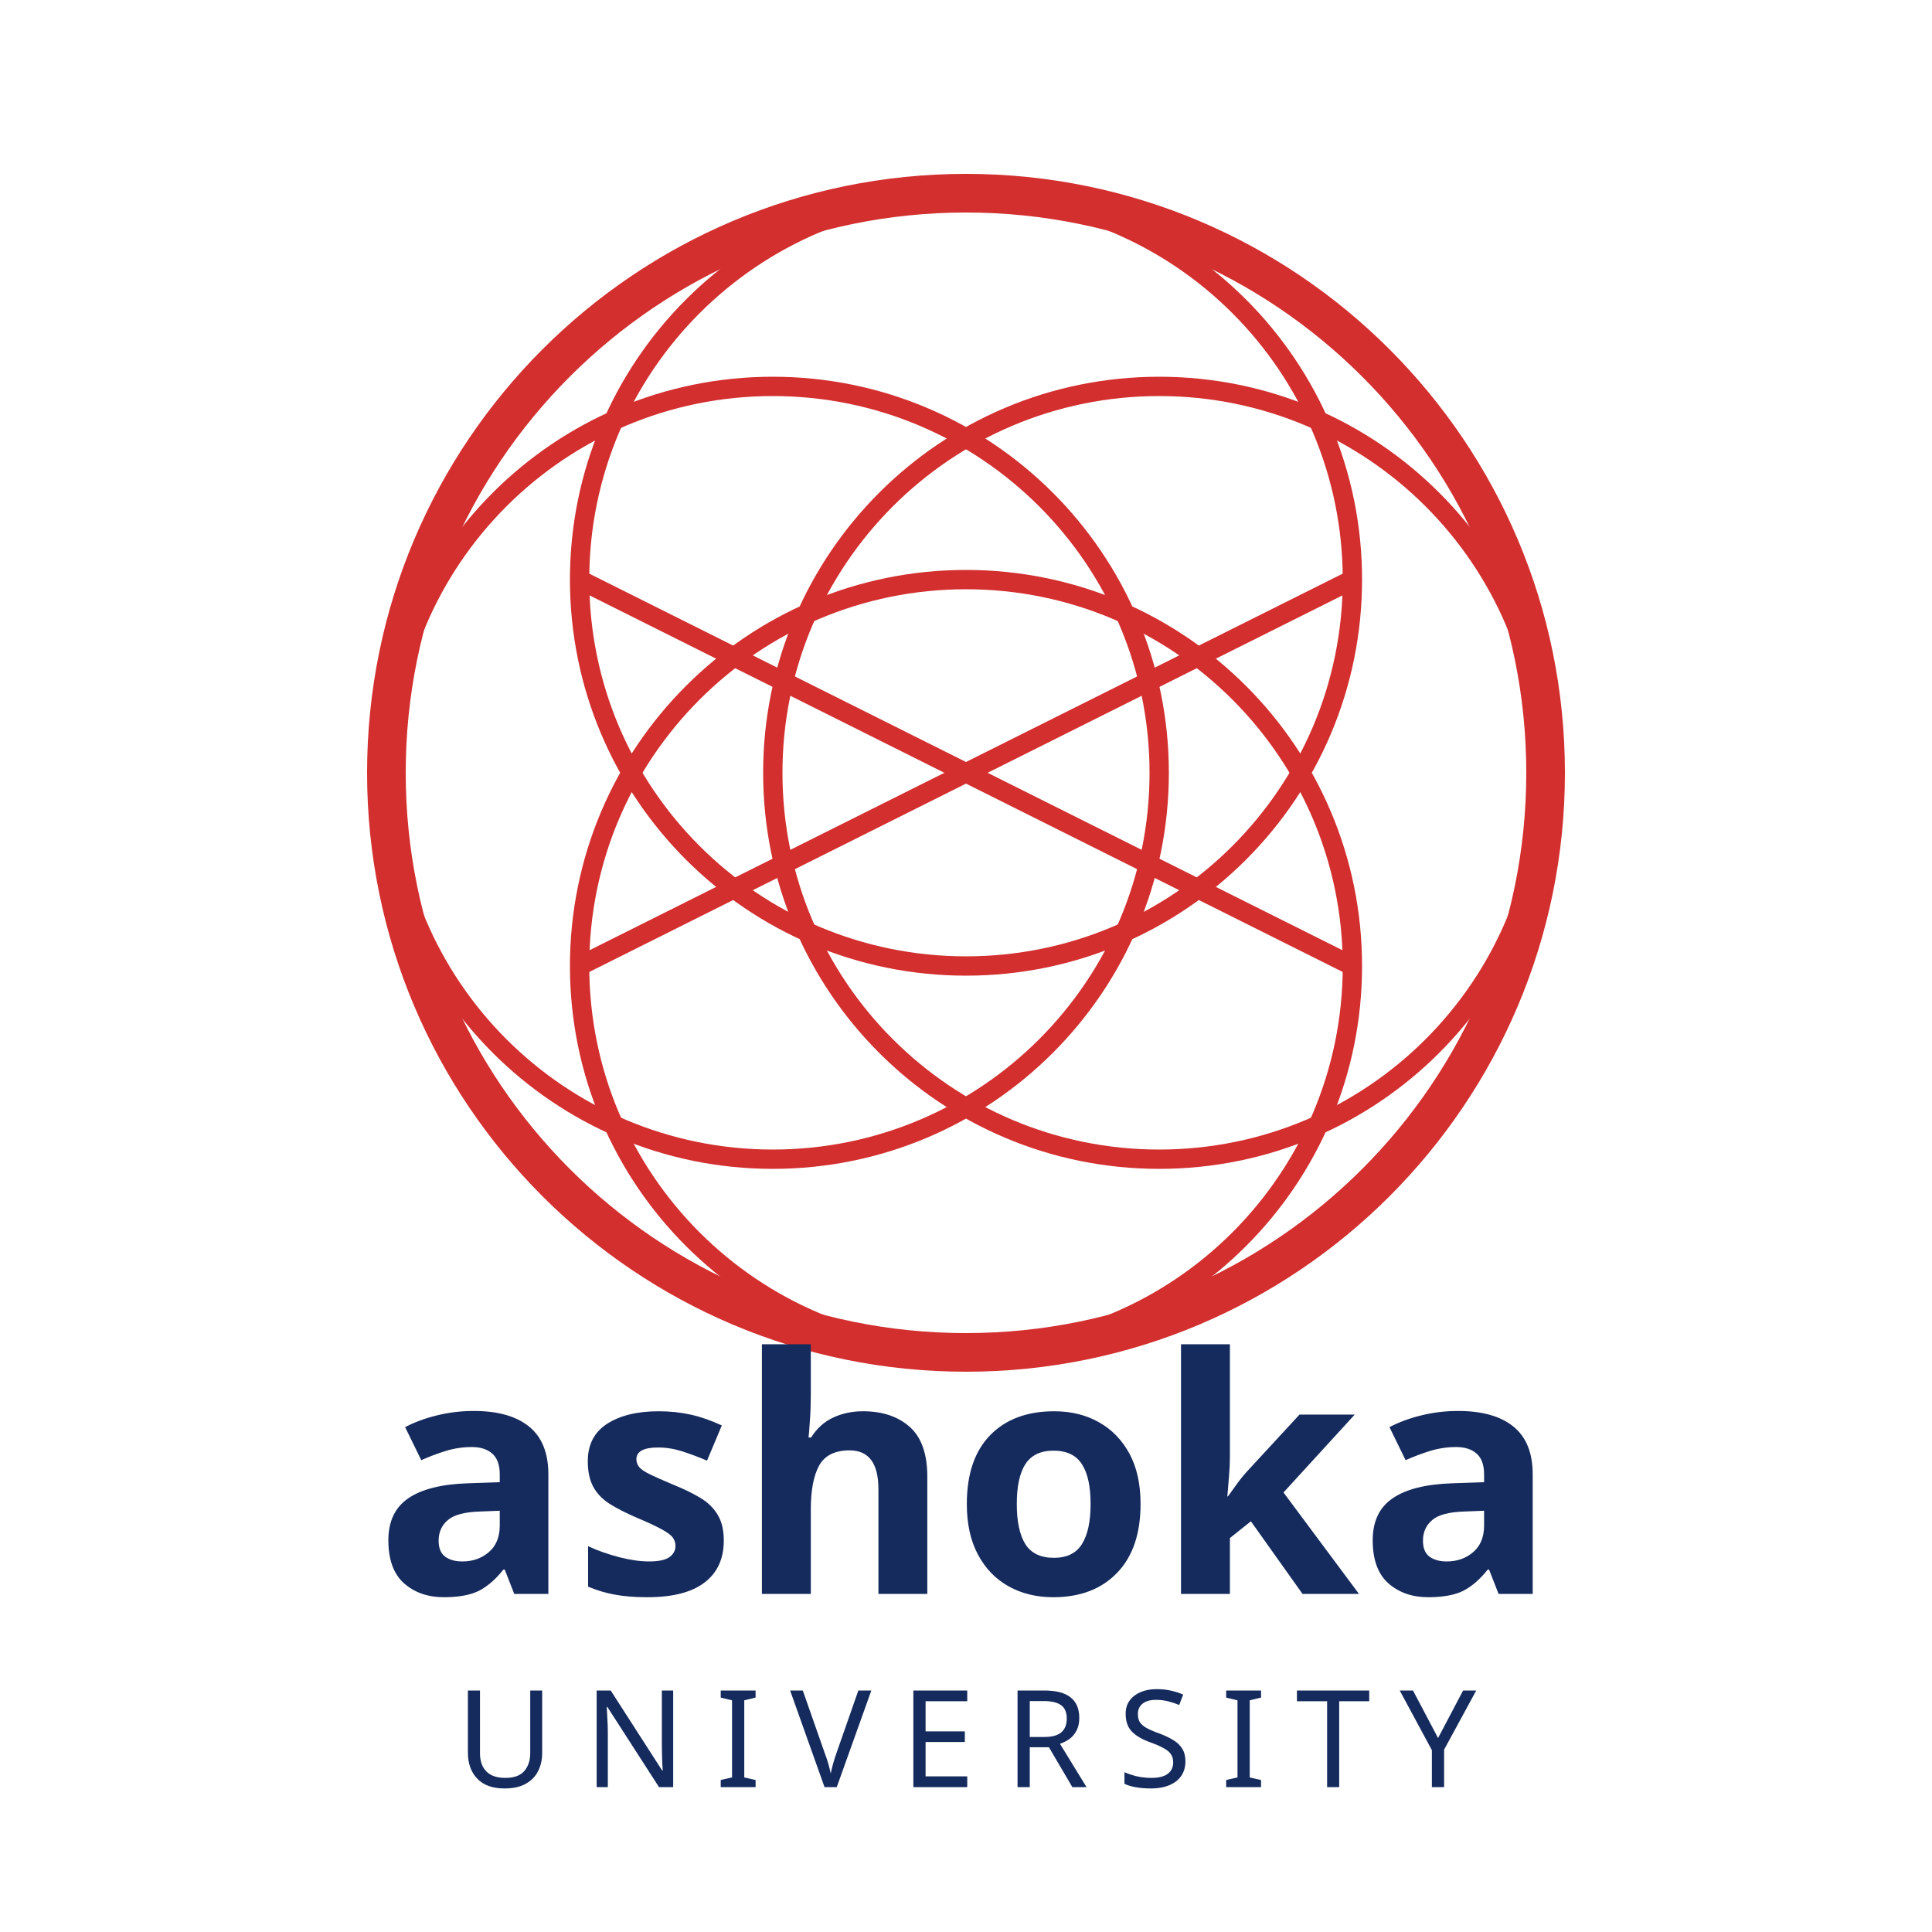
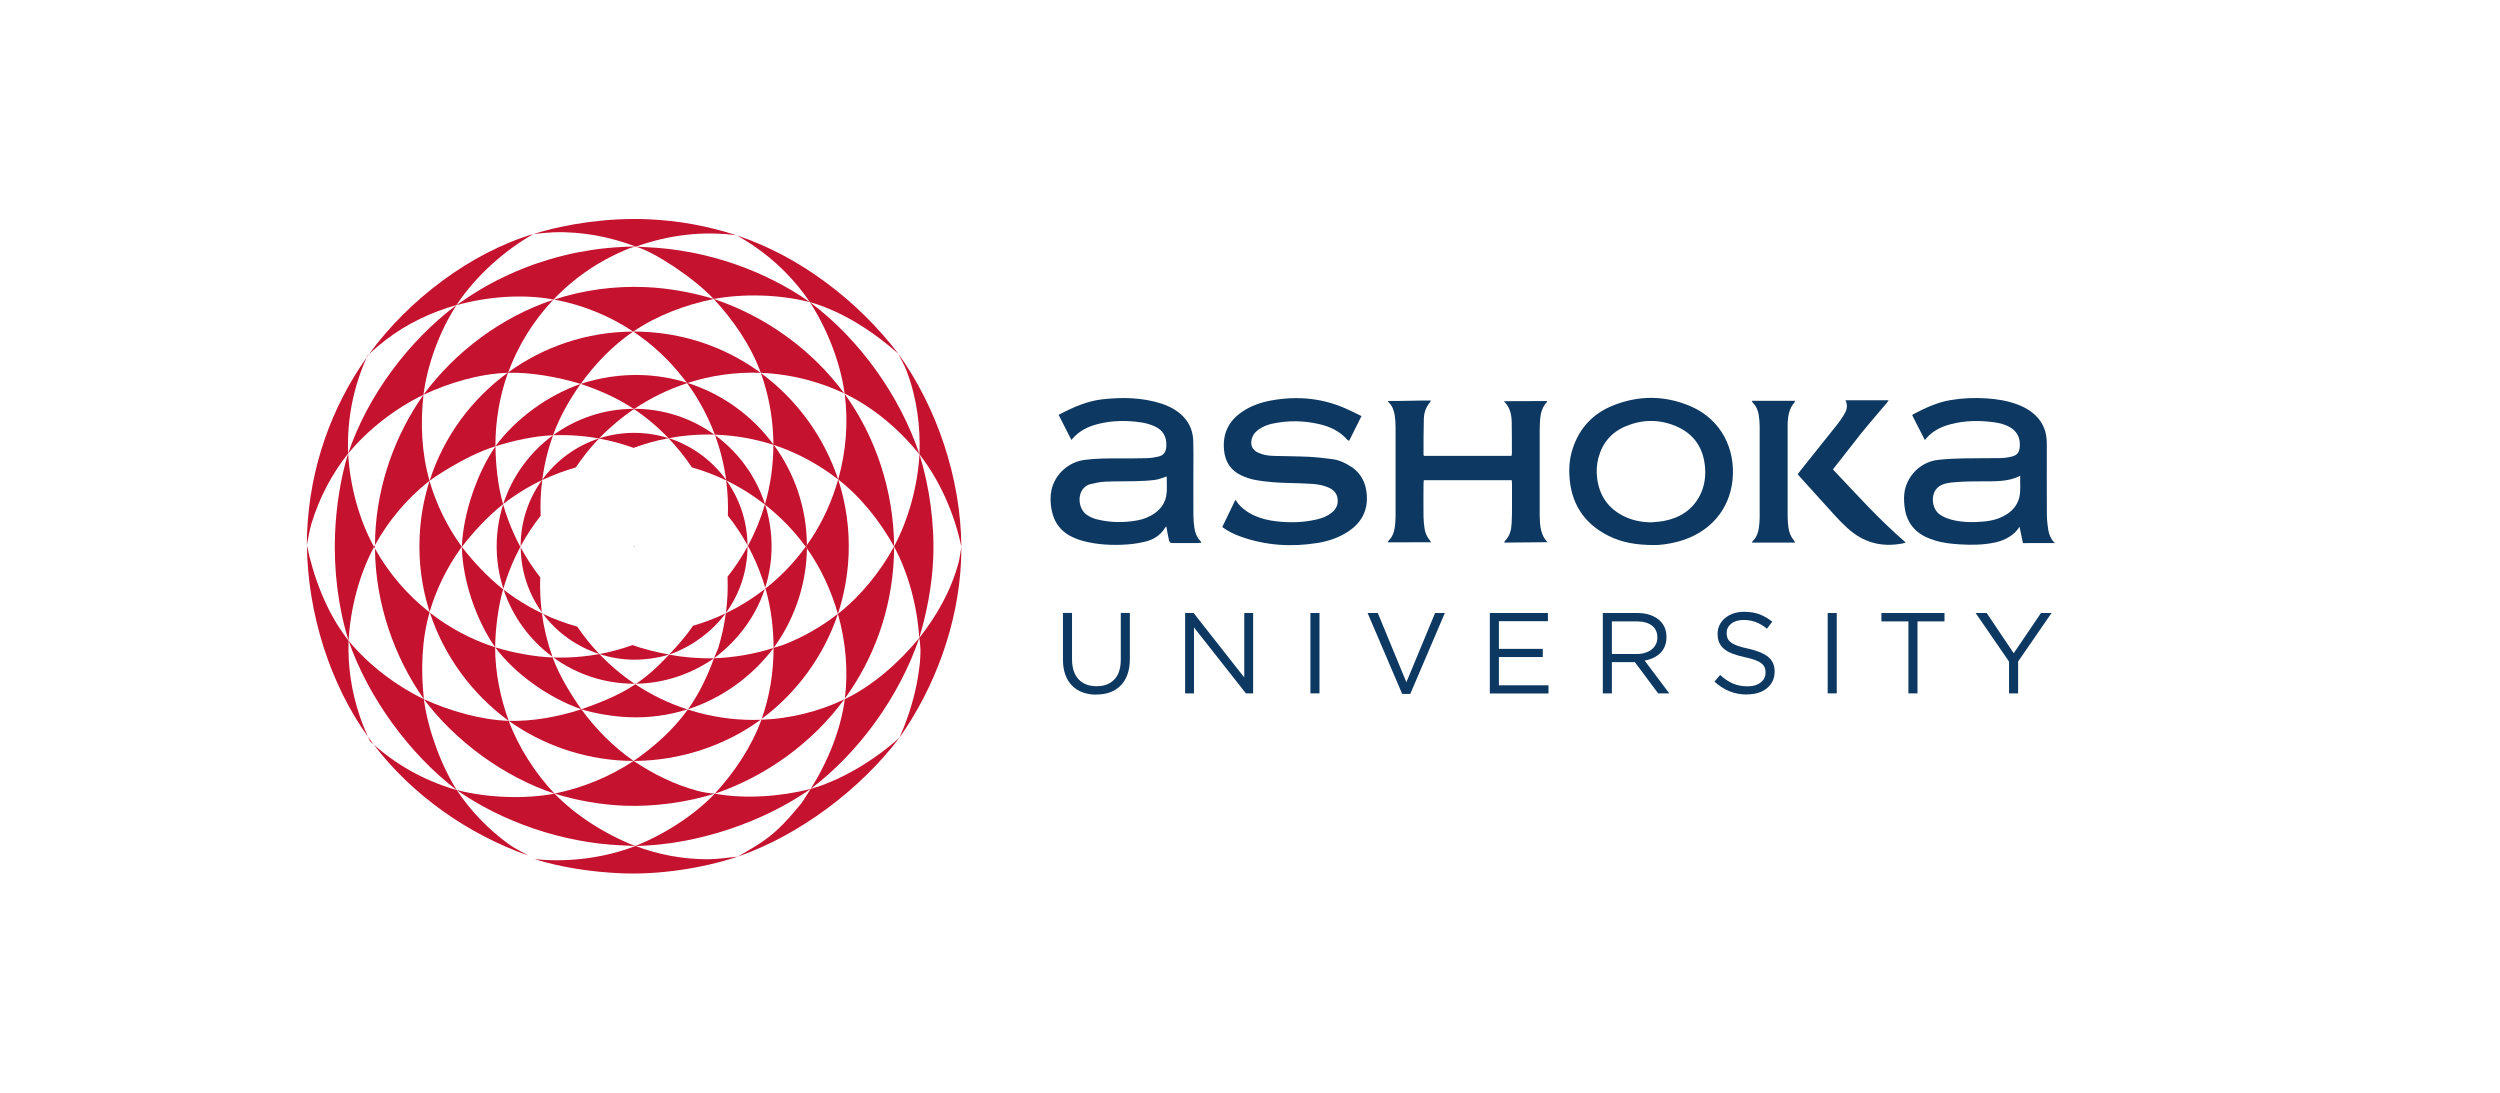
- <svg xmlns="http://www.w3.org/2000/svg" viewBox="0 0 200 200">
-   <circle cx="100" cy="80" r="60" fill="none" stroke="#d32f2f" stroke-width="4" />
-   <circle cx="80" cy="80" r="40" fill="none" stroke="#d32f2f" stroke-width="2" />
-   <circle cx="120" cy="80" r="40" fill="none" stroke="#d32f2f" stroke-width="2" />
-   <circle cx="100" cy="60" r="40" fill="none" stroke="#d32f2f" stroke-width="2" />
-   <circle cx="100" cy="100" r="40" fill="none" stroke="#d32f2f" stroke-width="2" />
-   <path d="M60 60 L140 100 M60 100 L140 60" stroke="#d32f2f" stroke-width="2" />
-   <text x="100" y="165" font-family="sans-serif" font-weight="900" font-size="34" fill="#152b5d" text-anchor="middle">ashoka</text>
-   <text x="100" y="185" font-family="sans-serif" font-weight="500" font-size="14" fill="#152b5d" text-anchor="middle" letter-spacing="3">UNIVERSITY</text>
+ <svg xmlns="http://www.w3.org/2000/svg" id="Layer_1" viewBox="0 0 471.28 205.96">
+   <defs>
+     <style>.cls-1{fill:#c4122f;}.cls-2{fill:#0d3862;}</style>
+   </defs>
+   <g>
+     <path class="cls-1" d="M69.36,138.89c.13,.28,.26,.56,.4,.84,.23,.21,.45,.42,.68,.62-.37-.48-.73-.97-1.08-1.46Z" />
+     <path class="cls-1" d="M69.57,66.77c-.1,.09-.19,.19-.29,.28-.05,.11-.1,.23-.15,.34,.15-.21,.29-.41,.44-.62Z" />
+     <path class="cls-1" d="M138.92,44.39s-.02-.01-.04-.02c-.01,0-.03,0-.04,0,.03,0,.05,.02,.08,.03Z" />
+     <path class="cls-1" d="M151.01,151.5c-4.99,6.17-7.22,7.23-11.92,9.98,11.65-4.04,23.16-12.73,30.48-22.43-4.58,4.14-10.8,7.98-16.75,9.67-.24,.36-1.52,2.44-1.8,2.78Z" />
+     <path class="cls-1" d="M119.77,159.48c-.36,.14-.71,.27-1.08,.4-5.7,2.03-12.33,2.69-17.95,2.06,4.9,1.56,10.87,2.45,16.22,2.68,7.36,.32,15.48-.94,22.13-3.14-1.52,.18-4.07,.5-5.64,.5-4.8,0-9.41-.89-13.68-2.51Z" />
+     <path class="cls-1" d="M86.09,148.93c-.22-.06-.43-.12-.65-.19-5.74-1.74-10.8-4.65-15-8.39,7.2,9.45,17.66,16.88,29.15,20.93-.99-.59-2.53-1.32-3.48-2-4.06-2.91-7.41-6.44-10.02-10.36Z" />
+     <path class="cls-1" d="M65.71,120.77c-.12-.15-.24-.31-.36-.46-3.85-5.02-6.33-11.74-7.5-17.55,.17,13.01,4.4,26.2,11.52,36.14-.57-1.25-1.09-2.54-1.54-3.87-1.61-4.73-2.28-9.55-2.12-14.26Z" />
+     <path class="cls-1" d="M65.63,85.47c0-.09,0-.18-.01-.28-.21-6.34,1.07-12.39,3.51-17.81-6.63,9.37-10.72,20.69-11.24,33.02-.02,.56-.04,1.8-.05,2.36,.24-1.12,.52-2.91,.86-4.02,1.51-4.97,3.89-9.43,6.93-13.27Z" />
+     <path class="cls-1" d="M86.06,57.5c.03-.05,.07-.11,.1-.16,3.62-5.43,9.1-10.24,14.42-13.24-11.84,3.54-23.55,12.38-31.01,22.66,.99-.94,2.05-1.84,3.16-2.69,4.1-3.15,8.65-5.23,13.33-6.58Z" />
+     <path class="cls-1" d="M119.88,46.49c6.28-2.25,12.76-2.98,18.96-2.13-5.29-1.74-10.9-2.78-16.73-3.03-7.23-.3-14.99,.76-21.53,2.78,.99-.11,2.76-.28,3.78-.32,5.46-.18,10.71,.88,15.52,2.7Z" />
+     <path class="cls-1" d="M152.68,56.96c6.13,1.69,12.22,5.75,16.67,9.73-7.44-9.79-18.44-18.34-30.43-22.3,.95,.53,1.89,1.1,2.81,1.71,4.45,2.97,8.12,6.68,10.95,10.86Z" />
+     <path class="cls-1" d="M173.33,85.65c3.84,4.91,6.66,11.31,7.9,17.46-.1-13.14-4.7-26.4-11.89-36.43,.44,.94,1.21,2.28,1.58,3.26,1.95,5.17,2.61,10.5,2.41,15.7Z" />
+     <path class="cls-1" d="M173.28,120.26s.1,.52,.11,.56c.03,.15,.04,.3,.05,.46,.04,.4,.07,.79,.08,1.2,0,.59-.01,1.18-.06,1.76-.04,.55-.07,1.13-.17,1.68-.23,1.91-.6,3.8-1.09,5.66-.48,1.82-1.07,3.61-1.75,5.36-.28,.71-.58,1.42-.89,2.12,6.58-9.35,11.11-21.23,11.62-33.49,.02-.56,.04-1.89,.05-2.44-.15,.69-.32,2.15-.5,2.84-1.45,5.43-4.18,10.16-7.45,14.31Z" />
+     <path class="cls-1" d="M134.74,149.62c-3.88,4.07-9.47,7.67-15,9.86,11.6-.2,24.14-4.49,33.07-10.76-5.46,1.41-12.22,1.96-18.06,.9Z" />
+     <path class="cls-1" d="M104.54,149.61c-5.59,1.06-12.6,.81-18.44-.68,8.53,5.98,19.91,9.96,31.09,10.43,.59,.02,1.97,.11,2.56,.12-5.5-2.13-11.19-5.69-15.21-9.87Z" />
+     <path class="cls-1" d="M65.71,120.77c3.67,10.68,11.52,21.44,20.38,28.16-3.06-4.89-5.44-11.5-6.19-17.13-5.11-2.46-10.38-6.38-14.19-11.03Z" />
+     <path class="cls-1" d="M65.62,85.53c-1.43,4.59-2.25,10.06-2.46,15.1-.28,6.78,.61,14.03,2.56,20.15,.31-5.99,1.99-12.48,4.79-17.67-2.78-5.07-4.54-11.44-4.88-17.58Z" />
+     <path class="cls-1" d="M79.83,74.42c.74-5.69,2.93-11.78,6.23-16.92-9.03,6.77-16.75,17.05-20.44,28.02,3.74-4.57,8.98-8.59,14.22-11.11Z" />
+     <path class="cls-1" d="M70.5,103.1c.06,.11,.12,.22,.18,.33,0-.23,0-.45,0-.68-.06,.11-.12,.23-.19,.35Z" />
+     <path class="cls-1" d="M119.85,46.49c-.45-.02-.91,0-1.36,.01s-.92,.04-1.38,.06c-.92,.05-1.83,.12-2.75,.21-.91,.09-1.82,.2-2.72,.34s-1.8,.29-2.69,.46-1.78,.37-2.66,.59-1.75,.45-2.62,.71-1.72,.53-2.57,.82c-.85,.29-1.69,.6-2.52,.94s-1.65,.68-2.46,1.05c-.81,.37-1.61,.75-2.4,1.15s-1.56,.82-2.33,1.26-1.51,.89-2.25,1.36-1.46,.95-2.17,1.45c-.15,.11-.76,.51-.91,.62,5.86-1.61,12.42-2.14,18.3-1.06,.03,0,.19-.2,.21-.22,.07-.08,.15-.15,.22-.23,.15-.15,.3-.31,.45-.46,.31-.3,.62-.6,.93-.89,.63-.59,1.29-1.15,1.96-1.7s1.37-1.07,2.08-1.58c.72-.51,1.45-.99,2.2-1.45,.76-.46,1.53-.9,2.31-1.31,.9-.47,1.82-.91,2.74-1.31,.37-.16,.76-.34,1.14-.48,0,0,.32-.16,1.22-.32Z" />
+     <path class="cls-1" d="M134.55,56.36c5.56-1.03,12.3-.89,18.13,.6-8.54-6-19.58-9.89-30.78-10.36-.5-.02-1.51-.1-2.01-.1,3.46,1,10.68,5.7,14.66,9.86Z" />
+     <path class="cls-1" d="M104.36,56.44s-.05,.06-.08,.08c.06-.02,.13-.04,.19-.06-.04,0-.07-.01-.11-.02Z" />
+     <path class="cls-1" d="M173.33,85.65c-3.69-11.09-11.41-21.83-20.66-28.69,3.26,5.03,5.77,11.37,6.55,17.23,5.5,2.62,10.43,6.9,14.11,11.46Z" />
+     <path class="cls-1" d="M159.25,131.8c-.72,5.68-3.19,11.82-6.44,16.92,9.03-6.76,16.78-17.48,20.48-28.46-3.76,4.59-8.75,9.01-14.04,11.54Z" />
+     <path class="cls-1" d="M173.28,120.26c1.4-4.54,2.43-9.96,2.64-14.93,.28-6.64-.72-13.68-2.59-19.69-.32,5.89-2.04,12.25-4.79,17.38,2.69,5,4.39,11.25,4.74,17.23Z" />
+     <path class="cls-1" d="M159.25,131.8s.01-.08,.02-.12c-.04,.06-.08,.11-.12,.17,.03-.02,.07-.03,.1-.05Z" />
+     <path class="cls-1" d="M159.23,74.28s0-.06-.01-.09c-.03-.01-.06-.03-.09-.04,.03,.04,.07,.09,.1,.13Z" />
+     <path class="cls-1" d="M119.44,143.44c-4.38,2.95-9.69,5.12-14.91,6.16,4,1.26,8.64,2.1,13.04,2.28,5.8,.24,11.93-.64,17.17-2.27-.95-.04-2.3-.28-3.18-.51-4.43-1.18-8.53-3.24-12.12-5.66Z" />
+     <path class="cls-1" d="M79.9,131.8c5.91,7.88,15.03,14.63,24.63,17.81-3.63-3.86-6.75-8.66-8.63-13.72-5.29-.18-11.15-1.87-16-4.09Z" />
+     <path class="cls-1" d="M80.98,115.44c-4.17-3.27-7.68-7.34-10.29-12.01,.08,10.29,3.64,20.48,9.22,28.37-.59-5.24-.44-11.2,1.07-16.36Z" />
+     <path class="cls-1" d="M80.97,90.63c-1.48-5.12-1.76-10.87-1.13-16.22-5.26,7.43-8.7,16.77-9.11,26.54-.03,.6-.04,1.2-.04,1.8,2.56-4.64,6.03-8.78,10.28-12.12Z" />
+     <path class="cls-1" d="M80.98,115.44s.05,.04,.07,.05c-.01-.04-.03-.09-.04-.13,0,.03-.02,.05-.02,.08Z" />
+     <path class="cls-1" d="M95.79,70.21c1.87-5.06,4.75-9.73,8.49-13.69-9.71,3.2-18.48,9.79-24.45,17.89,4.81-2.23,10.44-3.95,15.86-4.13,.03-.02,.07-.05,.1-.07Z" />
+     <path class="cls-1" d="M80.97,90.63s0,.03,.01,.04c0-.02,.01-.05,.02-.07-.01,0-.02,.02-.03,.03Z" />
+     <path class="cls-1" d="M134.55,56.36c-3.97-1.23-8.54-2.06-12.89-2.24-6-.25-11.79,.59-17.19,2.35,5.27,.98,10.35,3,14.9,6.04,4.44-3.03,9.85-5.08,15.17-6.14Z" />
+     <path class="cls-1" d="M152.26,71.63c2.4,.64,4.7,1.49,6.87,2.52-5.93-8.11-14.8-14.55-24.59-17.79,3.65,3.92,7.03,8.78,8.88,13.93,2.93,.11,5.89,.55,8.83,1.34Z" />
+     <path class="cls-1" d="M119.38,62.5s-.02,.01-.02,.02c.02,0,.03,0,.05,0,0,0-.02-.01-.03-.02Z" />
+     <path class="cls-1" d="M134.74,149.62c9.66-3.25,18.47-9.66,24.4-17.77-4.83,2.29-10.14,3.63-15.61,3.83-1.82,5.06-5.11,9.96-8.79,13.94Z" />
+     <path class="cls-1" d="M157.96,115.73c1.46,5.16,1.97,10.6,1.31,15.95,5.45-7.52,8.82-16.67,9.24-26.64,.02-.55,.04-1.48,.04-2.02-2.59,4.72-6.23,9.31-10.59,12.7Z" />
+     <path class="cls-1" d="M143.53,135.68c.02-.05,.04-.11,.06-.16-.08,.06-.15,.11-.23,.17,.06,0,.11,0,.17,0Z" />
+     <path class="cls-1" d="M158.01,90.38c4.27,3.32,7.9,7.89,10.54,12.65-.07-10.54-3.51-20.75-9.31-28.75,.69,5.32,.27,10.81-1.23,16.1Z" />
+     <path class="cls-1" d="M143.44,70.32s0-.02-.01-.03c-.01,0-.02,0-.04,0,.02,.01,.03,.02,.05,.03Z" />
+     <path class="cls-1" d="M109.58,133.71c-4.38,1.42-9.16,2.3-13.67,2.18,6.16,4.39,13.81,7.18,21.94,7.52,.46,.02,1.14,.03,1.6,.03-3.78-2.59-7.22-6.11-9.86-9.73Z" />
+     <path class="cls-1" d="M81.04,115.49c2.66,8.18,8.01,15.41,14.86,20.4-1.55-4.27-2.56-9.05-2.56-13.86-4.49-1.45-8.65-3.68-12.3-6.53Z" />
+     <path class="cls-1" d="M87.06,103.08c-2.76-3.79-4.8-7.99-6.09-12.41-1.07,3.36-1.72,6.92-1.87,10.61-.21,4.91,.47,9.65,1.89,14.07,1.24-4.2,3.18-8.26,5.88-12.02,.06-.09,.13-.17,.19-.26Z" />
+     <path class="cls-1" d="M95.79,70.21s-.07,.05-.1,.07c.02,0,.05,0,.07,0,0-.02,.02-.05,.03-.07Z" />
+     <path class="cls-1" d="M93.39,84.14c0-4.73,.77-9.49,2.37-13.86-.02,0-.05,0-.07,0-6.82,4.98-12.04,12.05-14.69,20.32,0,0,6.36-4.59,12.39-6.47" />
+     <path class="cls-1" d="M109.46,72.37c.24,.07-.24-.08,0,0,2.75-3.82,6.08-7.25,9.89-9.86-8.76,.03-16.91,2.87-23.56,7.7,0,.02-.02,.05-.03,.07,4.27-.14,9.38,.78,13.7,2.09Z" />
+     <path class="cls-1" d="M128.95,71.46c.17,.23,.34,.45,.51,.68,.05,.02,.11,.03,.16,.05,4.38-1.41,9.03-2.09,13.77-1.91-6.24-4.57-13.86-7.4-22.17-7.74-.61-.03-1.22-.03-1.83-.03,3.56,2.37,6.8,5.36,9.55,8.95Z" />
+     <path class="cls-1" d="M131.65,134.35c-.67-.18-1.34-.38-1.99-.59-2.74,3.82-6.41,7.08-10.21,9.69,8.79-.04,17.26-2.9,23.92-7.76-3.86,.13-7.79-.3-11.71-1.34Z" />
+     <path class="cls-1" d="M145.83,122.13c0,4.59-.73,9.15-2.24,13.38,6.58-4.87,11.7-11.82,14.37-19.79-3.07,2.37-6.58,4.44-10.4,5.88-.55,.21-1.18,.34-1.73,.52Z" />
+     <path class="cls-1" d="M129.66,133.76s.04-.05,.05-.07c-.05,.01-.09,.03-.14,.04,.03,0,.06,.02,.09,.03Z" />
+     <path class="cls-1" d="M152.11,102.74c0,.21,0,.43,0,.64,2.67,3.74,4.6,8.02,5.85,12.35,1.13-3.45,1.85-7.26,2.01-11.06,.21-4.96-.51-9.83-1.96-14.29-1.11,3.89-2.81,7.78-5.18,11.33-.23,.35-.47,.69-.71,1.03Z" />
+     <path class="cls-1" d="M145.79,83.77s.06,.08,.08,.11c4.42,1.44,8.54,3.71,12.13,6.5-2.66-8.05-7.83-15.11-14.56-20.05,1.37,3.83,2.18,7.93,2.33,12.21,.01,.41,.02,.82,.02,1.23Z" />
+     <path class="cls-1" d="M93.35,122.03c3.78,5.07,10.12,9.53,16.23,11.68-2.04-2.92-4.19-6.42-5.4-9.77-3.54-.13-7.58-.91-10.83-1.91Z" />
+     <path class="cls-1" d="M87.06,103.08c.16,6.51,2.77,13.91,6.28,18.94,.05-3.56,.58-7.65,1.5-10.93-2.78-2.16-5.73-5.32-7.79-8.02Z" />
+     <path class="cls-1" d="M94.84,95.05c-.99-3.47-1.4-7.44-1.44-10.91-3.36,4.85-6.06,12.49-6.33,18.83-.01,.26,0-.14,0,.12,2.14-2.81,5.1-5.96,7.77-8.04Z" />
+     <path class="cls-1" d="M94.85,111.1s.07,.05,.1,.08c-.02-.07-.04-.13-.06-.2-.01,.04-.02,.08-.03,.12Z" />
+     <path class="cls-1" d="M109.46,72.37c-6.21,2.16-12.23,6.54-16.07,11.76,3.46-1.09,7.39-1.95,10.86-2.08,0,0,0,0,0,0,1.24-3.48,3.15-6.78,5.2-9.68Z" />
+     <path class="cls-1" d="M94.84,95.05s0,.03,.01,.05c0-.03,.02-.05,.03-.08-.01,.01-.03,.02-.04,.03Z" />
+     <path class="cls-1" d="M129.53,72.23s.07-.02,.1-.03c-.05-.02-.11-.03-.16-.05,.02,.03,.04,.06,.06,.09Z" />
+     <path class="cls-1" d="M119.54,77.07s.03,0,.04,0c3.07-2.06,6.42-3.69,9.95-4.84-.02-.03-.04-.06-.06-.09-2.62-.82-5.4-1.31-8.27-1.43-4.01-.17-8.13,.47-11.73,1.66,3.52,1.17,7.02,2.72,9.97,4.7,.04,0,.07,0,.11,0Z" />
+     <path class="cls-1" d="M109.58,133.71c2.61,.81,6.06,1.37,8.91,1.49,3.86,.16,7.59-.36,11.08-1.47-3.54-1.15-6.83-2.76-9.8-4.74-3,2.05-6.89,3.58-10.19,4.72Z" />
+     <path class="cls-1" d="M104.18,123.94s.08,0,.12,0c-.05-.04-.11-.08-.16-.12,.01,.04,.03,.08,.04,.12Z" />
+     <path class="cls-1" d="M129.71,133.69c6.43-2.07,12.14-6.23,16.12-11.55-3.63,1.17-7.57,1.83-11.23,1.95-1.26,3.45-2.84,6.74-4.89,9.61Z" />
+     <path class="cls-1" d="M119.77,128.99c.05-.04,.1-.07,.16-.11-.1,0-.2,0-.31,0,.05,.03,.1,.07,.15,.1Z" />
+     <path class="cls-1" d="M152.11,103.38c0-.21,0-.43,0-.64-.08,.11-.16,.22-.23,.32,.08,.11,.16,.21,.23,.32Z" />
+     <path class="cls-1" d="M144.3,110.95c1.07,3.67,1.52,7.53,1.53,11.19,3.65-4.98,5.98-11.2,6.26-17.83,.01-.31,.02-.61,.02-.92-.08-.11-.15-.21-.23-.32-2.2,3.03-4.76,5.66-7.58,7.88Z" />
+     <path class="cls-1" d="M145.87,83.88s-.06-.08-.08-.11c0,.03,0,.06,0,.09,.03,0,.06,.02,.08,.03Z" />
+     <path class="cls-1" d="M144.21,95.04s.03,.08,.04,.13c2.96,2.32,5.51,4.98,7.63,7.89,.08-.11,.16-.22,.23-.32-.04-7.02-2.34-13.55-6.24-18.86-.03,0-.06-.02-.08-.03,0,3.88-.55,7.63-1.58,11.19Z" />
+     <path class="cls-1" d="M144.16,111.06s.09-.07,.14-.11c-.02-.05-.03-.11-.05-.16-.03,.09-.06,.18-.09,.27Z" />
+     <path class="cls-1" d="M134.75,81.94c3.84,.12,7.54,.79,11.03,1.91,0-.03,0-.06,0-.09-3.98-5.38-9.6-9.49-16.16-11.57-.03,.01-.07,.02-.1,.03,2.23,3.05,3.97,6.32,5.23,9.71Z" />
+     <path class="cls-1" d="M134.79,82.03s-.02-.06-.04-.1c-.03,0-.07,0-.1,0,.05,.03,.09,.07,.14,.1Z" />
+     <path class="cls-1" d="M97.21,112.8c-.78-.52-1.53-1.06-2.26-1.63,1.7,5.11,4.95,9.51,9.19,12.64-.94-2.64-1.61-5.39-1.99-8.2-1.69-.81-3.34-1.75-4.94-2.82Z" />
+     <path class="cls-1" d="M95.89,98.25c-.39-1.04-.74-2.1-1.04-3.15-.79,2.49-1.22,5.13-1.22,7.88s.44,5.48,1.26,8c.79-2.76,1.87-5.41,3.2-7.89-.83-1.54-1.56-3.16-2.2-4.84Z" />
+     <polygon class="cls-1" points="104.26 82.05 104.25 82.06 104.26 82.06 104.26 82.05" />
+     <path class="cls-1" d="M102.23,90.41c.23-1.72,.56-3.44,1.02-5.16,.29-1.09,.63-2.16,1-3.2,0,0,0,0,0,0-4.36,3.19-7.68,7.71-9.38,12.96,2.28-1.77,4.72-3.27,7.28-4.49,.03-.04,.05-.07,.08-.11Z" />
+     <path class="cls-1" d="M98.15,102.97s-.04,.08-.06,.12c.02,.04,.04,.08,.07,.12,0-.08,0-.15,0-.23,0,0,0,0,0-.01Z" />
+     <path class="cls-1" d="M119.58,77.07s-.03,0-.04,0c-.04,0-.07,0-.11,0,.02,.02,.05,.03,.07,.05,.03-.02,.05-.03,.08-.05Z" />
+     <path class="cls-1" d="M112.87,82.66s.06-.02,.09-.03c1.99-2.07,4.19-3.92,6.55-5.51-.02-.02-.05-.03-.07-.05-5.67,.02-10.91,1.87-15.17,4.98,0,0,0,0,0,0,2.91-.11,5.79,.1,8.61,.6Z" />
+     <path class="cls-1" d="M113.05,123.36s-.1-.03-.14-.05c-1.92,.35-3.88,.56-5.88,.63-.91,.03-1.82,.03-2.72,0,4.28,3.11,9.54,4.95,15.23,4.95,.03,0,.05,0,.08,0-2.4-1.61-4.6-3.47-6.57-5.53Z" />
+     <path class="cls-1" d="M102.15,115.62c.07,.03,.14,.07,.21,.1-.08-.11-.16-.21-.23-.32,0,.07,.02,.15,.03,.22Z" />
+     <path class="cls-1" d="M126.13,123.41c-1.41,1.47-2.89,3-4.56,4.28-.54,.42-1.09,.82-1.65,1.2,5.39-.08,10.56-1.91,14.67-4.8-2.78,.07-5.77-.18-8.47-.67Z" />
+     <path class="cls-1" d="M135.45,122c-.2,.64-.63,1.46-.85,2.08,4.33-3.17,7.86-7.82,9.56-13.03-2.29,1.79-4.75,3.31-7.33,4.54-.28,2.13-.74,4.27-1.38,6.4Z" />
+     <path class="cls-1" d="M144.25,95.17s-.03-.08-.04-.13c0,.03-.01,.05-.02,.08,.02,.02,.04,.03,.06,.05Z" />
+     <path class="cls-1" d="M140.99,102.91c1.09,1.99,2.02,4.11,2.77,6.33,.18,.52,.34,1.03,.49,1.55,.78-2.46,1.2-5.09,1.2-7.81s-.42-5.34-1.2-7.81c-.02-.02-.04-.03-.06-.05-.8,2.72-1.87,5.33-3.2,7.78Z" />
+     <path class="cls-1" d="M136.83,115.6s0-.04,0-.06c-.02,.03-.04,.05-.06,.08,.02,0,.03-.02,.05-.02Z" />
+     <path class="cls-1" d="M134.79,82.03c1.01,2.75,1.71,5.59,2.1,8.44,.03,.05,.07,.1,.1,.14,2.01,.98,3.96,2.13,5.83,3.48,.46,.33,.92,.67,1.36,1.02,0-.03,.01-.05,.02-.08-1.7-5.28-5.04-9.81-9.42-13.01Z" />
+     <path class="cls-1" d="M140.92,102.98s0,.03,0,.05c.02-.04,.04-.08,.07-.12-.02-.04-.04-.08-.07-.13,0,.07,0,.13,0,.2Z" />
+     <path class="cls-1" d="M126,82.59s.02,0,.04,.01c2.4-.45,4.88-.69,7.41-.69,.4,0,.81,0,1.21,.02-4.24-3.05-9.45-4.86-15.07-4.87-.03,.02-.05,.03-.08,.05,2.38,1.6,4.55,3.44,6.49,5.47Z" />
+     <path class="cls-1" d="M101.84,108.84c-1.37-1.75-2.6-3.63-3.68-5.63,.05,4.54,1.51,8.75,3.97,12.19-.27-2.16-.37-4.35-.29-6.56Z" />
+     <path class="cls-1" d="M102.23,90.41s-.05,.07-.08,.11c.02-.01,.05-.02,.07-.03,0-.02,0-.05,0-.07Z" />
+     <path class="cls-1" d="M102.22,90.49s-.05,.02-.07,.03c-2.52,3.5-4,7.8-4,12.44,1.09-2.02,2.36-3.94,3.77-5.74-.09-2.23,0-4.48,.3-6.74Z" />
+     <path class="cls-1" d="M112.95,82.63s-.06,.02-.09,.03c.02,0,.03,0,.05,0,.01-.01,.02-.02,.04-.04Z" />
+     <path class="cls-1" d="M108.55,88.11c1.3-1.95,2.77-3.77,4.37-5.45-.02,0-.03,0-.05,0-4.31,1.41-8.02,4.16-10.63,7.76,0,.02,0,.05,0,.07,2.04-.97,4.16-1.76,6.32-2.38Z" />
+     <path class="cls-1" d="M112.91,123.31s.1,.03,.14,.05c-.02-.02-.04-.04-.06-.06-.03,0-.06,0-.09,.01Z" />
+     <path class="cls-1" d="M108.81,118.12c-2.19-.6-4.35-1.4-6.45-2.4,2.61,3.52,6.37,6.19,10.63,7.58,.03,0-.03,0,0,0-1.54-1.61-2.93-3.35-4.18-5.18Z" />
+     <path class="cls-1" d="M112.99,123.3s-.02-.02,0,0c2.05,.65,4.28,1.06,6.55,1.06s4.64-.37,6.6-.96c-2.21-.43-4.79-1-6.88-1.8-2.02,.72-4.11,1.29-6.26,1.69Z" />
+     <path class="cls-1" d="M126.13,123.41c4.15-1.43,8.1-4.31,10.65-7.78-1.99,.95-4.05,1.73-6.15,2.34-1.21,1.84-2.96,3.8-4.5,5.44Z" />
+     <path class="cls-1" d="M136.84,115.54c2.56-3.52,4.07-7.84,4.08-12.52-1.1,2.01-2.36,3.92-3.77,5.7,.09,2.25,0,4.53-.31,6.81Z" />
+     <path class="cls-1" d="M136.99,90.62s-.07-.1-.1-.14c0,.03,0,.07,.01,.1,.03,.01,.06,.03,.09,.04Z" />
+     <path class="cls-1" d="M137.22,97.22c1.37,1.73,2.61,3.58,3.69,5.56-.04-4.53-1.49-8.72-3.93-12.16-.03-.01-.06-.03-.09-.04,.29,2.21,.4,4.43,.32,6.64Z" />
+     <path class="cls-1" d="M126.03,82.6s-.02,0-.04-.01c0,0,.01,.01,.02,.02,0,0,.01,0,.02,0Z" />
+     <path class="cls-1" d="M126.03,82.6s-.01,0-.02,0c1.64,1.71,3.11,3.55,4.42,5.51,2.2,.62,4.36,1.44,6.47,2.46,0-.03,0-.07-.01-.1-2.65-3.67-6.44-6.47-10.85-7.88Z" />
+     <path class="cls-1" d="M119.44,84.43c2.11-.79,4.31-1.4,6.57-1.82,0,0-.01-.01-.02-.02-2.04-.65-4.21-.99-6.46-.99s-4.51,.36-6.58,1.03c-.01,.01-.02,.02-.04,.04,2.23,.4,4.41,1,6.53,1.76Z" />
+     <circle class="cls-1" cx="119.54" cy="102.98" r=".07" />
+   </g>
+   <g>
+     <path class="cls-2" d="M380.71,99.32c.05-.09,.13-.45,0,0h0Z" />
+     <path class="cls-2" d="M380.71,99.32c.13-.45,.05-.09,0,0,.22,1.06,.42,2.06,.64,3.07,1.51-.03,3.03-.02,4.54-.01h1.49c-.71-.63-1.13-1.63-1.27-2.54-.15-.94-.24-1.9-.25-2.86-.03-4.32-.01-8.63-.01-12.95,0-.38,0-.76-.03-1.14-.14-2.11-1.06-3.81-2.72-5.12-.84-.66-1.78-1.14-2.78-1.52-1.83-.69-3.75-1-5.69-1.14-2.3-.17-4.59-.07-6.86,.3-2.58,.42-4.9,1.52-7.18,2.72-.04,.02-.05,.08-.1,.19,.75,1.49,1.59,3.08,2.37,4.63,.17-.12,.19-.23,.25-.3,1.21-1.42,2.81-2.2,4.57-2.67,2.75-.73,5.54-.75,8.34-.36,.98,.14,1.93,.39,2.8,.87,1.47,.82,2.05,2.1,1.93,3.73-.08,1.09-.5,1.61-1.56,1.86-.71,.17-1.44,.27-2.17,.28-2.3,.04-4.59,0-6.89,.05-1.61,.04-3.23,.1-4.83,.29-3.05,.36-5.54,2.68-6.2,5.65-.22,1-.19,2-.09,3.01,.29,2.76,1.64,4.78,4.19,5.94,.43,.2,.89,.36,1.34,.51,1.59,.53,3.25,.71,4.91,.81,2.27,.14,4.54,.12,6.78-.39,1.75-.4,3.51-1.34,4.49-2.95Zm-13.03-1.42c-.69-.19-1.39-.49-1.98-.89-1.51-1.04-1.81-3.67-.53-5,.94-.98,2.53-1.04,3.8-1.14,1.59-.13,3.19-.12,4.79-.13,2.35-.01,4.96,.09,7.07-1.06-.06,1.45,.15,2.79-.17,4.1-.38,1.51-1.33,2.58-2.65,3.34-1.2,.69-2.51,1.05-3.87,1.18-2.17,.21-4.34,.2-6.45-.38Z" />
+     <path class="cls-2" d="M226.27,101.98c-.64-.7-.98-1.53-1.11-2.45-.11-.77-.18-1.56-.19-2.33-.02-3.1,0-6.21,0-9.31,0-1.62,.03-3.23-.03-4.85-.08-2.23-1.06-4.01-2.84-5.36-.96-.72-2.02-1.23-3.16-1.6-3.6-1.15-7.29-1.22-11.01-.82-2.97,.32-5.63,1.51-8.23,2.87l-.14,.08c.75,1.49,1.68,3.25,2.42,4.73l.24-.29c1.26-1.45,2.9-2.24,4.72-2.71,2.7-.69,5.44-.72,8.19-.31,.84,.13,1.68,.36,2.46,.7,1.67,.72,2.41,2.07,2.27,3.89-.08,1.03-.49,1.6-1.48,1.85-.7,.17-1.44,.28-2.17,.3-1.74,.05-3.48,.04-5.22,.04-2.17,0-4.34,0-6.5,.28-3.08,.4-5.61,2.69-6.27,5.67-.26,1.18-.21,2.36-.02,3.54,.43,2.59,1.84,4.44,4.26,5.48,.53,.23,1.08,.43,1.64,.58,2.78,.75,5.63,.87,8.49,.67,1.1-.08,2.2-.27,3.28-.52,1.57-.37,2.88-1.19,3.75-2.61,.05-.08,.13-.14,.25-.26,.17,.9,.28,1.69,.47,2.47,.16,.64,.23,.66,.9,.66,1.51,0,3.03,0,4.54,0,.22,0,.43-.03,.71-.06-.09-.17-.13-.27-.19-.34Zm-6.36-9c-.13,1.6-.94,2.85-2.24,3.78-1.01,.71-2.13,1.14-3.33,1.35-2.54,.46-5.07,.41-7.57-.21-.65-.16-1.3-.45-1.85-.82-1.46-.96-1.86-3.36-.85-4.79,.38-.54,.91-.9,1.53-1.04,.9-.21,1.83-.41,2.75-.45,1.86-.09,3.73-.04,5.59-.09,1.26-.03,2.52-.08,3.77-.24,.73-.09,1.43-.41,2.23-.65,0,1.06,.07,2.13-.02,3.18Z" />
+     <path class="cls-2" d="M232.92,94.22c.14,.11-.05-.09,0,0h0Z" />
+     <path class="cls-2" d="M254.75,88.02c-1.08-.73-2.25-1.28-3.54-1.46-1.5-.2-3-.37-4.51-.45-2.22-.11-4.44-.1-6.66-.17-1.01-.03-2.01-.19-2.94-.64-.97-.48-1.35-1.26-1.18-2.3,.14-.88,.64-1.52,1.34-2.03,.79-.57,1.69-.91,2.63-1.11,2.91-.63,5.82-.58,8.71,.07,2.08,.47,3.97,1.33,5.4,2.99,.06,.07,.17,.09,.33,.17,.77-1.55,1.53-3.08,2.33-4.66-.8-.38-1.55-.74-2.29-1.1-4.71-2.26-9.65-2.77-14.76-1.83-1.97,.36-3.85,1.02-5.52,2.17-2.51,1.73-3.63,4.12-3.35,7.15,.2,2.21,1.25,3.87,3.29,4.81,.77,.36,1.6,.64,2.43,.81,2.28,.45,4.6,.57,6.92,.62,1.34,.03,2.67,.07,4.01,.16,1.11,.08,2.2,.27,3.22,.76,1.03,.5,1.58,1.32,1.57,2.47,0,.92-.45,1.64-1.15,2.2-.8,.65-1.74,1.02-2.73,1.25-2.56,.62-5.14,.67-7.74,.37-1.46-.17-2.88-.51-4.22-1.13-1.28-.6-2.72-1.64-3.42-2.93-.06,.1-.11,.16-.14,.23-.78,1.61-1.56,3.22-2.37,4.91,1.13,.85,2.34,1.41,3.6,1.85,4.67,1.64,9.46,1.94,14.33,1.16,2-.32,3.92-.95,5.65-2.06,2.64-1.68,3.94-4.04,3.65-7.21-.19-2.13-1.09-3.87-2.88-5.09Z" />
+     <path class="cls-2" d="M291.74,102.24c-1.35-1.4-1.44-3.16-1.49-4.94,0-.18,0-.35,0-.53,0-5.23,0-10.45,0-15.68,0-.71,.03-1.41,.09-2.12,.1-1.15,.41-2.23,1.21-3.12,.06-.07,.09-.16,.14-.25-3.74,0-3.74,.03-8.11,.03,0,.05,0,.12,.03,.14,1.09,1.08,1.34,2.45,1.37,3.89,.03,1.94,.03,3.89,.03,5.83,0,.14-.05,.29-.08,.45h-16.5c-.04-.11-.08-.18-.08-.25,.01-2.25-.01-4.49,.06-6.74,.04-1.15,.39-2.23,1.19-3.13,.07-.08,.09-.2,.14-.32-3.58,0-4.04,.09-8.12,.09,.05,.09,.08,.19,.15,.25,.72,.68,1.02,1.56,1.16,2.49,.1,.72,.15,1.46,.15,2.19,.01,5.55,.01,11.11,0,16.66,0,.65-.04,1.31-.11,1.96-.13,1.04-.41,2.03-1.21,2.79-.07,.07-.09,.2-.13,.31l8.14-.02c-.08-.13-.14-.27-.23-.37-.54-.63-.87-1.37-.99-2.18-.11-.75-.19-1.5-.2-2.26-.03-2.04-.01-4.09,0-6.13,0-.24,.03-.49,.05-.76h16.59c.02,.32,.04,.59,.04,.86,0,1.34,0,2.68,0,4.01,0,1.09,0,2.17-.07,3.25-.06,1.23-.32,2.4-1.26,3.32-.07,.07-.09,.21-.13,.33l8.18-.08Z" />
+     <path class="cls-2" d="M318.57,76.53c-4.8-2.02-9.7-2.02-14.52-.08-3.7,1.49-6.26,4.18-7.54,8-.54,1.62-.75,3.29-.67,5,.22,5.31,2.66,9.22,7.44,11.59,2.49,1.23,5.16,1.7,8.5,1.71,1.12,.02,2.79-.19,4.43-.62,6.18-1.61,9.85-6.14,10.4-11.69,.57-5.75-2.08-11.4-8.04-13.91Zm1.9,16.83c-1.43,2.79-3.82,4.28-6.83,4.85-.79,.15-1.6,.18-2.4,.26-1.77-.04-3.47-.35-5.07-1.13-3.03-1.49-4.7-3.93-5.1-7.28-.15-1.27-.07-2.52,.25-3.75,.76-2.85,2.51-4.88,5.22-5.99,3.1-1.27,6.27-1.3,9.36,0,3.53,1.48,5.32,4.26,5.54,8.06,.1,1.74-.18,3.43-.98,4.99Z" />
+     <path class="cls-2" d="M358.67,102.45c.16-.03,.31-.09,.59-.18-4.99-4.28-9.28-9.08-13.73-13.78,.48-.62,.9-1.15,1.32-1.69,.43-.56,.87-1.11,1.31-1.67,.42-.54,.84-1.07,1.26-1.61,.42-.54,.83-1.08,1.26-1.61,.44-.55,.89-1.1,1.34-1.64,.44-.52,.88-1.04,1.32-1.56,.46-.54,.92-1.07,1.37-1.62,.42-.51,.91-.97,1.33-1.64h-8.15c.55,1.11,.18,2.01-.36,2.87-.39,.62-.81,1.22-1.26,1.79-2.29,2.88-4.6,5.76-6.89,8.63-.17,.21-.32,.44-.49,.66,.14,.17,.25,.31,.37,.44,2.21,2.45,4.42,4.91,6.65,7.35,.75,.82,1.53,1.61,2.35,2.36,2.98,2.74,6.47,3.67,10.43,2.89Z" />
+     <path class="cls-2" d="M338.4,102.27c-.08-.13-.13-.27-.22-.38-.59-.7-.9-1.52-1.03-2.4-.09-.67-.15-1.36-.16-2.03-.01-5.68,0-11.36,0-17.04,0-.23,0-.45,0-.68,.08-1.41,.3-2.76,1.29-3.87,.06-.06,.06-.17,.11-.31h-8.17c.12,.2,.18,.34,.27,.44,.62,.61,.92,1.39,1.05,2.22,.11,.72,.18,1.46,.18,2.18,.01,5.71,.01,11.41,0,17.12,0,.68-.06,1.36-.16,2.03-.13,.89-.42,1.71-1.09,2.37-.09,.09-.14,.23-.21,.37h8.13Z" />
+     <g>
+       <path class="cls-2" d="M206.68,130.95c-.94,0-1.79-.14-2.57-.42-.77-.28-1.44-.7-1.99-1.26-.56-.56-.99-1.24-1.29-2.07-.3-.82-.45-1.77-.45-2.84v-8.81h1.71v8.7c0,1.65,.41,2.91,1.22,3.79,.82,.88,1.95,1.32,3.41,1.32s2.51-.42,3.33-1.26c.82-.84,1.23-2.09,1.23-3.75v-8.81h1.71v8.68c0,1.11-.15,2.09-.45,2.92-.3,.84-.73,1.54-1.29,2.1-.56,.56-1.22,.99-1.99,1.27-.77,.28-1.63,.42-2.59,.42Z" />
+       <path class="cls-2" d="M223.41,115.56h1.6l9.55,12.15v-12.15h1.67v15.15h-1.36l-9.79-12.43v12.43h-1.67v-15.15Z" />
+       <path class="cls-2" d="M247.03,115.56h1.71v15.15h-1.71v-15.15Z" />
+       <path class="cls-2" d="M257.82,115.56h1.91l5.39,13.05,5.41-13.05h1.84l-6.52,15.26h-1.52l-6.52-15.26Z" />
+       <path class="cls-2" d="M280.85,115.56h10.95v1.54h-9.24v5.22h8.27v1.54h-8.27v5.33h9.35v1.54h-11.06v-15.15Z" />
+       <path class="cls-2" d="M302.15,115.56h6.52c.94,0,1.77,.13,2.5,.4,.73,.27,1.33,.64,1.81,1.11,.38,.38,.66,.82,.87,1.32,.2,.51,.3,1.06,.3,1.67v.04c0,.64-.1,1.2-.3,1.7-.2,.5-.49,.93-.86,1.3-.37,.37-.8,.67-1.31,.91-.51,.24-1.05,.41-1.65,.51l4.65,6.19h-2.1l-4.39-5.89h-4.33v5.89h-1.71v-15.15Zm6.38,7.73c.56,0,1.08-.07,1.56-.22,.48-.14,.89-.35,1.24-.62,.35-.27,.62-.59,.81-.97,.2-.38,.29-.82,.29-1.31v-.04c0-.94-.34-1.67-1.02-2.2-.68-.53-1.63-.79-2.86-.79h-4.69v6.15h4.67Z" />
+       <path class="cls-2" d="M329.39,130.93c-1.21,0-2.32-.2-3.32-.6-1-.4-1.96-1.01-2.87-1.83l1.06-1.26c.79,.72,1.59,1.26,2.4,1.61,.81,.35,1.74,.53,2.79,.53s1.84-.24,2.46-.73c.61-.48,.92-1.1,.92-1.85v-.04c0-.35-.06-.66-.17-.94-.12-.28-.32-.54-.61-.77-.29-.23-.69-.44-1.2-.63-.51-.19-1.17-.37-1.96-.54-.87-.19-1.62-.4-2.27-.65-.64-.25-1.18-.54-1.6-.89-.42-.35-.73-.75-.93-1.21-.2-.46-.3-1-.3-1.62v-.04c0-.59,.12-1.14,.37-1.65,.25-.51,.59-.94,1.04-1.31,.45-.37,.97-.66,1.58-.87,.61-.21,1.27-.31,1.99-.31,1.11,0,2.08,.16,2.91,.47,.83,.31,1.63,.78,2.41,1.4l-1,1.32c-.71-.58-1.42-1-2.13-1.26s-1.46-.39-2.24-.39c-1,0-1.78,.23-2.36,.7-.58,.47-.87,1.05-.87,1.74v.04c0,.36,.06,.68,.17,.96,.12,.28,.32,.54,.63,.78,.3,.24,.72,.45,1.26,.65,.53,.19,1.22,.38,2.06,.55,1.69,.38,2.93,.9,3.73,1.56,.8,.66,1.2,1.57,1.2,2.73v.04c0,.65-.13,1.24-.38,1.76-.26,.53-.61,.98-1.06,1.35-.45,.38-.99,.66-1.63,.87-.64,.2-1.33,.3-2.08,.3Z" />
+       <path class="cls-2" d="M344.54,115.56h1.71v15.15h-1.71v-15.15Z" />
+       <path class="cls-2" d="M359.76,117.14h-5.09v-1.58h11.89v1.58h-5.09v13.57h-1.71v-13.57Z" />
+       <path class="cls-2" d="M378.73,124.72l-6.3-9.16h2.08l5.1,7.58,5.14-7.58h1.99l-6.3,9.14v6.02h-1.71v-6Z" />
+     </g>
+   </g>
</svg>
